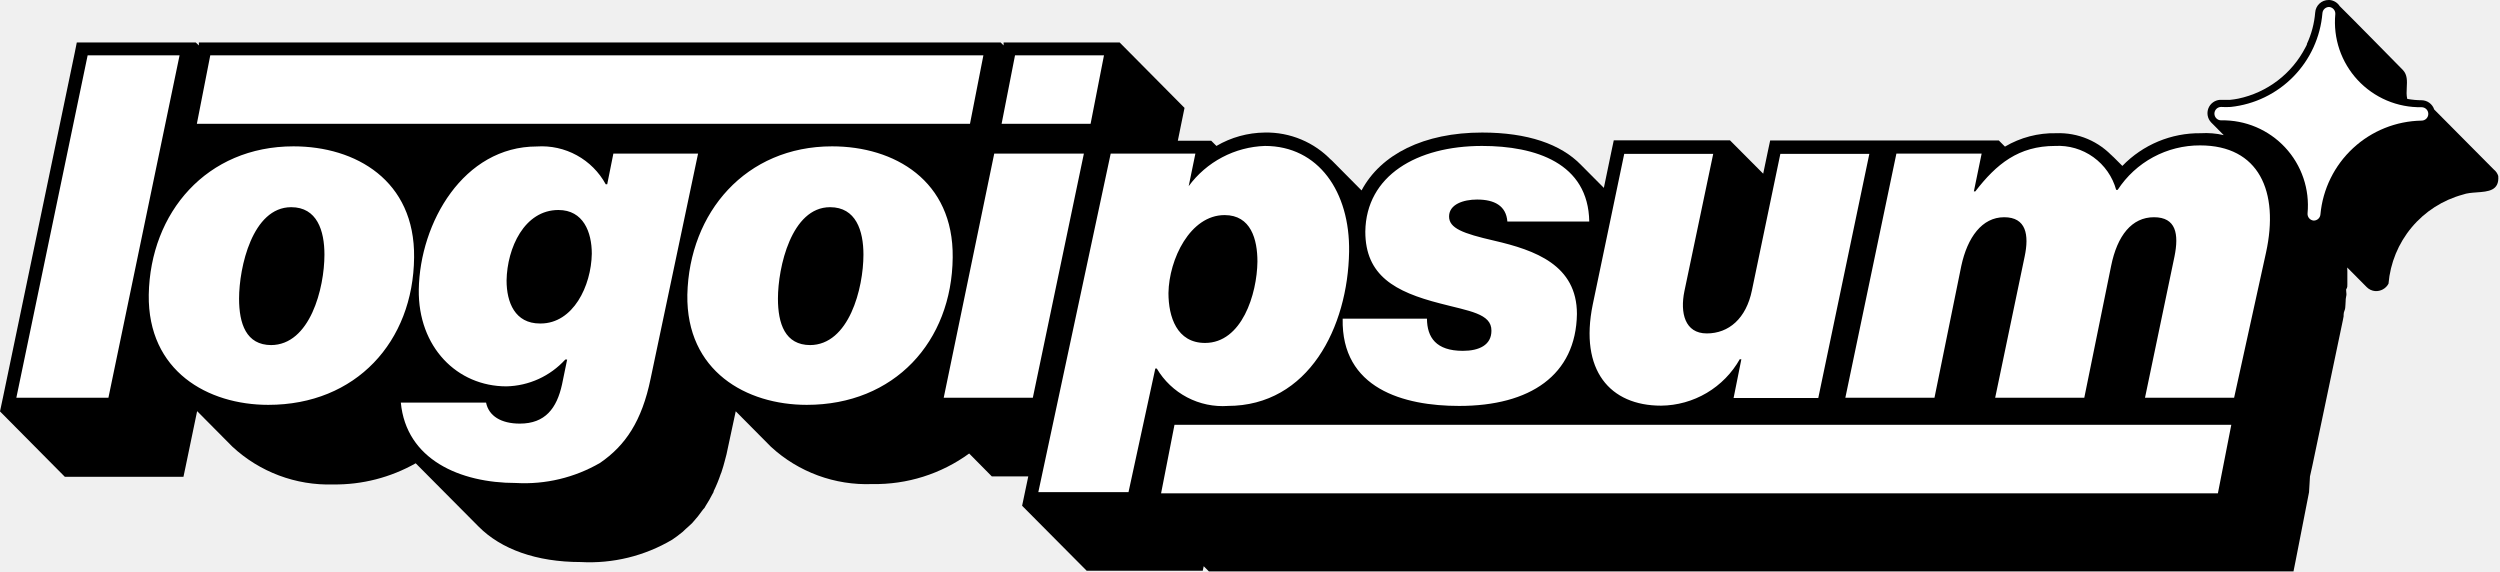
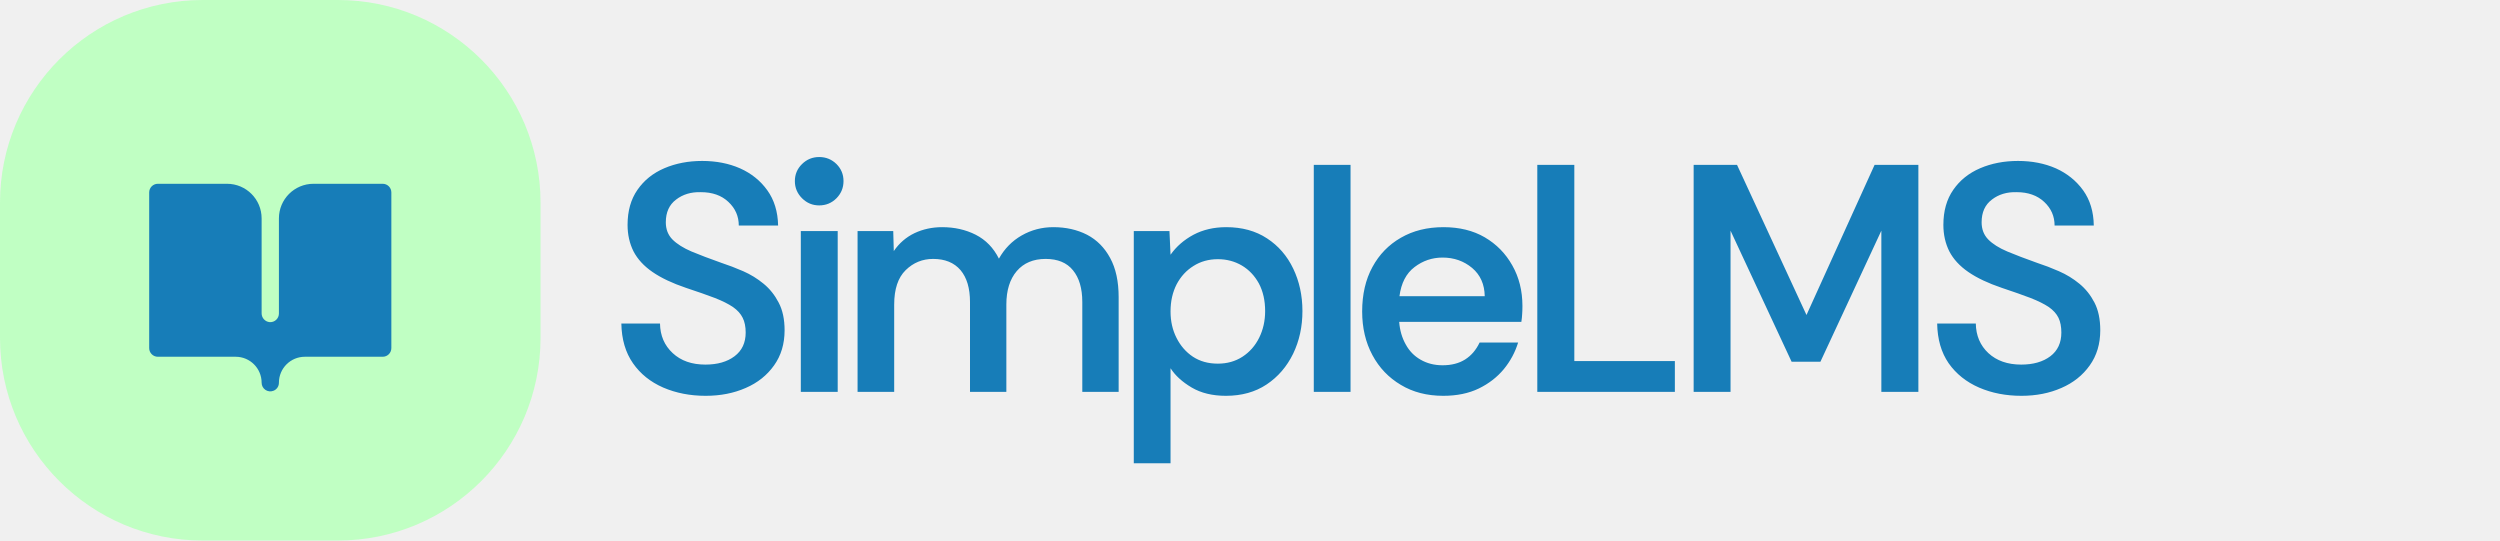
- <svg xmlns="http://www.w3.org/2000/svg" id="logo-78" width="175" height="40" viewBox="0 0 175 40" fill="none">
-   <path class="ccustom" d="M170.394 7.664L174.568 11.867C174.714 11.983 174.822 12.14 174.878 12.317C174.963 13.351 174.18 13.408 173.38 13.466C173.034 13.491 172.685 13.516 172.402 13.621C170.998 14.001 169.746 14.803 168.815 15.919C167.883 17.035 167.318 18.411 167.195 19.859C167.105 20.027 166.969 20.164 166.802 20.256C166.636 20.347 166.447 20.389 166.257 20.375C166.037 20.356 165.831 20.259 165.675 20.103L164.305 18.724C164.315 18.818 164.315 18.912 164.315 18.987V19.897C164.315 19.954 164.317 20.01 164.31 20.065C164.301 20.127 164.28 20.189 164.231 20.253V20.338C164.231 20.381 164.236 20.421 164.241 20.462C164.251 20.545 164.262 20.631 164.231 20.75C164.201 20.862 164.198 20.992 164.194 21.109C164.193 21.178 164.191 21.242 164.184 21.294C164.174 21.367 164.174 21.445 164.168 21.522C164.162 21.595 164.15 21.667 164.118 21.735C164.074 21.831 164.059 21.922 164.055 22.014C164.052 22.058 164.052 22.103 164.052 22.148L163.996 22.439L161.867 32.589L161.698 33.349L161.632 34.456L160.694 39.249L160.544 40H84.625L84.259 39.634L84.193 39.953H76.069L71.548 35.403L71.979 33.349H69.428L67.842 31.745C65.875 33.178 63.493 33.928 61.06 33.884C58.444 33.987 55.894 33.049 53.968 31.276L51.501 28.79L50.966 31.285C50.901 31.642 50.816 31.979 50.722 32.308L50.638 32.617L50.497 33.068C50.486 33.107 50.47 33.144 50.45 33.18C50.311 33.594 50.145 33.998 49.953 34.39C49.958 34.405 49.958 34.422 49.953 34.437C49.928 34.489 49.9 34.539 49.869 34.587C49.727 34.867 49.571 35.14 49.4 35.403C49.368 35.451 49.34 35.502 49.315 35.553L49.212 35.666C48.983 35.995 48.732 36.308 48.462 36.604C48.387 36.678 48.313 36.748 48.238 36.816C48.161 36.886 48.083 36.955 48.002 37.026L47.795 37.223C47.665 37.331 47.532 37.436 47.396 37.536C47.284 37.619 47.17 37.699 47.054 37.777C45.121 38.922 42.891 39.467 40.647 39.343C37.552 39.343 35.075 38.443 33.508 36.867L29.099 32.43C27.338 33.426 25.344 33.938 23.321 33.912C20.713 33.992 18.178 33.042 16.266 31.266L13.799 28.78L13.002 32.617L12.842 33.377H4.54L0 28.799L0.235 27.692L5.225 3.724L5.375 2.974H13.705L13.921 3.18V2.974H70.047L70.253 3.18V2.974H78.377L82.917 7.552L82.692 8.649L82.448 9.85H84.784L85.15 10.216C86.178 9.613 87.345 9.29 88.537 9.278C89.413 9.26 90.282 9.427 91.09 9.766C91.898 10.105 92.626 10.61 93.227 11.248L93.105 11.107L95.309 13.33C96.651 10.807 99.662 9.278 103.752 9.278C106.923 9.278 109.259 10.084 110.675 11.548L112.27 13.152L112.805 10.572L112.964 9.822H121.097L123.424 12.158L123.752 10.582L123.912 9.831H139.916L140.347 10.263C141.431 9.623 142.672 9.298 143.931 9.325C144.688 9.295 145.442 9.434 146.14 9.73C146.837 10.027 147.46 10.475 147.964 11.041C147.938 11.012 147.913 10.982 147.888 10.953C147.843 10.899 147.798 10.847 147.75 10.798L148.565 11.614C149.275 10.878 150.129 10.296 151.072 9.902C152.016 9.509 153.03 9.312 154.052 9.325C154.595 9.291 155.137 9.337 155.663 9.46L154.775 8.565C154.654 8.435 154.572 8.274 154.539 8.1C154.506 7.926 154.523 7.746 154.587 7.581C154.652 7.417 154.762 7.273 154.905 7.169C155.048 7.064 155.217 7.001 155.394 6.989H156.107C156.299 6.97 156.49 6.942 156.679 6.904C157.676 6.695 158.614 6.266 159.425 5.65C160.237 5.033 160.901 4.244 161.37 3.34C161.411 3.27 161.448 3.198 161.482 3.124V3.077C161.805 2.382 162.001 1.636 162.064 0.872C162.08 0.635 162.187 0.413 162.361 0.251C162.535 0.089 162.764 -0.001 163.002 2.72188e-06H163.077C163.219 0.014 163.357 0.059 163.479 0.134C163.601 0.209 163.704 0.311 163.781 0.432C164.456 1.088 168.208 4.906 168.208 4.906C168.521 5.242 168.498 5.679 168.474 6.12C168.459 6.394 168.444 6.669 168.508 6.923C168.679 6.954 168.852 6.977 169.024 6.993C169.19 7.008 169.356 7.016 169.522 7.017C169.716 7.021 169.905 7.085 170.061 7.201C170.217 7.317 170.334 7.479 170.394 7.664Z" fill="black" />
-   <path d="M42.936 10.751H48.865L45.544 26.501C44.934 29.484 43.771 31.191 42.007 32.401C40.224 33.437 38.175 33.926 36.116 33.809C32.195 33.809 28.433 32.167 28.058 28.18H34.024C34.212 29.118 35.075 29.653 36.388 29.653C38.161 29.653 38.977 28.584 39.343 26.904L39.7 25.169H39.568C39.045 25.744 38.41 26.207 37.702 26.53C36.994 26.852 36.228 27.028 35.45 27.045C31.998 27.045 29.259 24.296 29.315 20.272C29.39 15.582 32.448 10.253 37.58 10.253C38.552 10.188 39.523 10.402 40.377 10.871C41.232 11.34 41.934 12.043 42.401 12.899H42.505L42.936 10.751ZM37.842 22.645C40.122 22.645 41.388 20.019 41.426 17.758C41.426 16.248 40.835 14.7 39.09 14.7C36.707 14.7 35.497 17.355 35.46 19.634C35.46 21.173 36.051 22.645 37.795 22.645M104.4 23.152C104.4 24.156 103.536 24.559 102.401 24.559C100.525 24.559 99.897 23.621 99.887 22.308H93.987C93.884 27.204 98.255 28.415 102.139 28.415C107.101 28.415 110.319 26.266 110.385 21.979C110.385 18.555 107.467 17.514 104.597 16.848C102.392 16.341 101.426 15.976 101.435 15.141C101.445 14.306 102.43 13.968 103.396 13.968C104.606 13.968 105.431 14.4 105.516 15.507H111.248C111.182 11.416 107.495 10.216 103.743 10.216C99.184 10.216 95.628 12.289 95.572 16.21C95.572 19.296 97.655 20.431 100.797 21.238C102.814 21.773 104.418 21.942 104.4 23.152ZM148.236 13.293H148.133C147.878 12.369 147.314 11.56 146.536 11.001C145.758 10.441 144.812 10.164 143.855 10.216C141.304 10.216 139.747 11.482 138.274 13.396H138.171L138.715 10.751H132.748L129.174 27.842H135.413L137.289 18.621C137.72 16.613 138.743 15.206 140.291 15.206C141.839 15.206 142.045 16.445 141.726 17.955L139.662 27.842H145.9L147.777 18.621C148.208 16.482 149.231 15.206 150.778 15.206C152.326 15.206 152.533 16.379 152.214 17.955L150.15 27.842H156.388L158.621 17.683C159.559 13.396 158.124 10.178 154.006 10.178C152.86 10.174 151.732 10.456 150.724 11C149.716 11.544 148.861 12.332 148.236 13.293ZM1.144 27.842H7.589L12.57 3.874H6.135L1.144 27.842ZM20.544 10.244C24.897 10.244 29.052 12.627 28.987 18.021C28.93 23.921 24.916 28.34 18.78 28.34C14.559 28.34 10.338 25.994 10.413 20.628C10.516 14.869 14.475 10.244 20.544 10.244ZM18.959 24.156C21.707 24.156 22.711 20.169 22.711 17.824C22.711 16.145 22.195 14.503 20.384 14.503C17.664 14.503 16.735 18.724 16.735 20.901C16.735 22.645 17.223 24.156 18.996 24.156M14.719 3.874L13.78 8.668H67.899L68.837 3.874H14.719ZM58.246 10.244C62.598 10.244 66.754 12.627 66.689 18.021C66.632 23.921 62.608 28.34 56.473 28.34C52.251 28.34 48.03 25.994 48.114 20.628C48.246 14.869 52.204 10.244 58.246 10.244ZM56.688 24.156C59.437 24.156 60.441 20.169 60.441 17.824C60.441 16.145 59.916 14.503 58.105 14.503C55.394 14.503 54.456 18.724 54.456 20.901C54.456 22.645 54.944 24.156 56.726 24.156M71.051 3.874L70.112 8.668H76.341L77.279 3.874H71.051ZM66.06 27.842H72.298L75.872 10.751H69.597L66.06 27.842ZM85.966 28.415C84.973 28.485 83.98 28.278 83.099 27.815C82.217 27.353 81.482 26.654 80.975 25.797H80.872L78.996 34.447H72.683L77.749 10.751H83.677L83.208 13.03C83.827 12.188 84.629 11.497 85.554 11.01C86.478 10.522 87.501 10.251 88.546 10.216C92.298 10.216 94.503 13.433 94.437 17.617C94.353 22.88 91.623 28.415 85.929 28.415H85.966ZM85.722 15.056C83.311 15.056 81.829 18.143 81.792 20.516C81.792 22.167 82.373 24.006 84.353 24.006C86.932 24.006 87.992 20.591 88.02 18.311C88.02 16.764 87.57 15.056 85.722 15.056ZM121.792 25.15H121.895L121.351 27.861H127.279L130.854 10.769H124.625L122.636 20.319C122.233 22.298 121.013 23.34 119.475 23.34C117.936 23.34 117.598 21.895 117.908 20.385L119.925 10.769H113.696L111.491 21.323C110.553 25.919 112.692 28.396 116.276 28.396C117.401 28.385 118.504 28.077 119.472 27.504C120.44 26.931 121.241 26.113 121.792 25.131V25.15ZM155.253 34.531L156.191 29.737H82.214L81.276 34.531H155.253Z" fill="white" />
-   <path d="M161.96 15.441C161.899 15.436 161.839 15.419 161.784 15.391C161.728 15.363 161.679 15.325 161.639 15.277C161.599 15.23 161.569 15.176 161.55 15.117C161.531 15.058 161.524 14.996 161.529 14.934C161.607 14.099 161.508 13.256 161.238 12.462C160.968 11.668 160.533 10.939 159.961 10.324C159.39 9.71 158.695 9.223 157.923 8.895C157.15 8.568 156.317 8.407 155.478 8.424C155.354 8.424 155.235 8.375 155.147 8.287C155.059 8.199 155.009 8.079 155.009 7.955C155.009 7.831 155.059 7.711 155.147 7.623C155.235 7.535 155.354 7.486 155.478 7.486C155.703 7.5 155.929 7.5 156.154 7.486C157.82 7.308 159.372 6.556 160.543 5.357C161.715 4.159 162.431 2.589 162.57 0.919C162.58 0.802 162.633 0.692 162.72 0.612C162.807 0.532 162.921 0.487 163.039 0.488C163.101 0.493 163.161 0.509 163.216 0.538C163.271 0.566 163.32 0.604 163.36 0.651C163.401 0.698 163.431 0.753 163.45 0.812C163.469 0.871 163.476 0.933 163.471 0.994C163.393 1.829 163.492 2.671 163.761 3.465C164.031 4.258 164.465 4.986 165.035 5.601C165.606 6.215 166.299 6.702 167.07 7.031C167.842 7.359 168.674 7.52 169.512 7.505C169.636 7.505 169.756 7.554 169.844 7.642C169.932 7.73 169.981 7.849 169.981 7.974C169.981 8.098 169.932 8.217 169.844 8.305C169.756 8.393 169.636 8.443 169.512 8.443C167.73 8.472 166.021 9.159 164.714 10.371C163.407 11.583 162.593 13.235 162.43 15.009C162.42 15.127 162.367 15.237 162.28 15.317C162.193 15.397 162.079 15.441 161.96 15.441Z" fill="white" />
+ <svg xmlns="http://www.w3.org/2000/svg" viewBox="0 0 185 40">
+   <defs>
+     <clipPath id="squareClip">
+       <rect x="0" y="0" width="40" height="40" rx="15" />
+     </clipPath>
+   </defs>
+   <g clip-path="url(#squareClip)">
+     <rect x="0" y="0" width="40" height="40" fill="#C0FFC3" />
+     <g transform="translate(20 20)">
+       <g transform="scale(0.08)">
+         <g transform="translate(-128 -128)">
+           <path d="M240,56V200a8,8,0,0,1-8,8H160a24,24,0,0,0-24,23.94,7.9,7.9,0,0,1-5.12,7.55A8,8,0,0,1,120,232a24,24,0,0,0-24-24H24a8,8,0,0,1-8-8V56a8,8,0,0,1,8-8H88a32,32,0,0,1,32,32v87.73a8.17,8.17,0,0,0,7.47,8.25,8,8,0,0,0,8.53-8V80a32,32,0,0,1,32-32h64A8,8,0,0,1,240,56Z" fill="#177DB8" />
+         </g>
+       </g>
+     </g>
+   </g>
+   <path fill="#177DB8" d="M52.22 29.29L52.22 29.29Q50.50 29.29 49.08 28.68Q47.66 28.06 46.84 26.88Q46.01 25.69 45.98 23.94L45.98 23.94L48.84 23.94Q48.86 25.28 49.78 26.13Q50.69 26.98 52.20 26.98L52.20 26.98Q53.54 26.98 54.36 26.36Q55.18 25.74 55.18 24.61L55.18 24.61Q55.18 23.96 54.96 23.52Q54.74 23.07 54.24 22.72Q53.74 22.38 52.90 22.05Q52.06 21.73 50.76 21.30L50.76 21.30Q49.25 20.79 48.29 20.13Q47.33 19.47 46.88 18.60Q46.44 17.72 46.44 16.64L46.44 16.64Q46.44 15.10 47.17 14.05Q47.90 12.99 49.16 12.45Q50.42 11.91 51.96 11.91L51.96 11.91Q53.52 11.91 54.77 12.46Q56.02 13.02 56.78 14.08Q57.55 15.15 57.58 16.69L57.58 16.69L54.67 16.69Q54.67 15.66 53.90 14.94Q53.14 14.22 51.86 14.22L51.86 14.22Q50.78 14.19 50.03 14.77Q49.27 15.34 49.27 16.45L49.27 16.45Q49.27 17.22 49.76 17.72Q50.26 18.22 51.17 18.61Q52.08 18.99 53.38 19.45L53.38 19.45Q54.17 19.71 55.00 20.07Q55.82 20.43 56.51 21.00Q57.19 21.56 57.62 22.39Q58.06 23.22 58.06 24.44L58.06 24.44Q58.06 25.95 57.28 27.04Q56.50 28.14 55.18 28.71Q53.86 29.29 52.22 29.29ZM60.62 15.20L60.62 15.20Q59.88 15.20 59.35 14.67Q58.82 14.14 58.82 13.40L58.82 13.40Q58.82 12.66 59.35 12.14Q59.88 11.62 60.62 11.62L60.62 11.62Q61.37 11.62 61.90 12.14Q62.42 12.66 62.42 13.40L62.42 13.40Q62.42 14.14 61.90 14.67Q61.37 15.20 60.62 15.20ZM61.99 29L59.26 29L59.26 17.10L61.99 17.10L61.99 29ZM66.17 29L63.46 29L63.46 17.10L66.10 17.10L66.14 18.58Q66.74 17.70 67.68 17.25Q68.62 16.81 69.72 16.81L69.72 16.81Q71.09 16.81 72.20 17.37Q73.32 17.94 73.92 19.14L73.92 19.14Q74.54 18.03 75.61 17.42Q76.68 16.81 77.95 16.81L77.95 16.81Q79.34 16.81 80.44 17.37Q81.53 17.94 82.15 19.09Q82.78 20.24 82.78 21.99L82.78 21.99L82.78 29L80.09 29L80.09 22.35Q80.09 20.84 79.40 20Q78.72 19.16 77.38 19.16L77.38 19.16Q76.01 19.16 75.24 20.06Q74.47 20.96 74.47 22.54L74.47 22.54L74.47 29L71.78 29L71.78 22.35Q71.78 20.82 71.08 19.99Q70.37 19.16 69.05 19.16L69.05 19.16Q67.87 19.16 67.02 19.99Q66.17 20.82 66.17 22.54L66.17 22.54L66.17 29ZM86.62 34.28L83.90 34.28L83.90 17.10L86.54 17.10L86.62 18.85Q87.26 17.94 88.32 17.37Q89.38 16.81 90.74 16.81L90.74 16.81Q92.50 16.81 93.76 17.64Q95.02 18.46 95.70 19.88Q96.38 21.30 96.38 23.02L96.38 23.02Q96.38 24.75 95.69 26.18Q94.99 27.61 93.73 28.45Q92.47 29.29 90.72 29.29L90.72 29.29Q89.23 29.29 88.19 28.68Q87.14 28.06 86.62 27.25L86.62 27.25L86.62 34.28ZM90.12 26.91L90.12 26.91Q91.15 26.91 91.94 26.40Q92.74 25.88 93.18 24.99Q93.62 24.10 93.62 23.02L93.62 23.02Q93.62 21.85 93.16 20.98Q92.69 20.12 91.90 19.65Q91.10 19.18 90.12 19.18L90.12 19.18Q89.11 19.18 88.32 19.68Q87.53 20.17 87.07 21.04Q86.62 21.92 86.62 23.05L86.62 23.05Q86.62 24.13 87.06 25.00Q87.50 25.88 88.28 26.40Q89.06 26.91 90.12 26.91ZM99.94 29L97.22 29L97.22 12.20L99.94 12.20L99.94 29ZM106.80 29.29L106.80 29.29Q105.00 29.29 103.66 28.48Q102.31 27.68 101.56 26.28Q100.80 24.87 100.80 23.05L100.80 23.05Q100.80 21.15 101.56 19.76Q102.31 18.37 103.67 17.59Q105.02 16.81 106.82 16.81L106.82 16.81Q108.58 16.81 109.87 17.56Q111.17 18.32 111.91 19.64Q112.66 20.96 112.66 22.64L112.66 22.64Q112.66 22.98 112.64 23.24Q112.63 23.50 112.58 23.82L112.58 23.82L103.54 23.82Q103.61 24.75 104.02 25.48Q104.42 26.22 105.13 26.62Q105.84 27.03 106.75 27.03L106.75 27.03Q107.74 27.03 108.42 26.60Q109.10 26.17 109.49 25.35L109.49 25.35L112.34 25.35Q112.01 26.43 111.28 27.32Q110.54 28.21 109.43 28.75Q108.31 29.29 106.80 29.29ZM103.56 21.92L103.56 21.92L109.87 21.92Q109.85 20.60 108.94 19.83Q108.02 19.06 106.75 19.06L106.75 19.06Q105.60 19.06 104.68 19.76Q103.75 20.46 103.56 21.92ZM123.94 29L113.76 29L113.76 12.20L116.50 12.20L116.50 26.72L123.94 26.72L123.94 29ZM128.06 29L125.33 29L125.33 12.20L128.54 12.20L133.68 23.31L138.72 12.20L141.96 12.20L141.96 29L139.22 29L139.22 17.07L134.71 26.77L132.58 26.77L128.06 17.07L128.06 29ZM149.59 29.29L149.59 29.29Q147.86 29.29 146.45 28.68Q145.03 28.06 144.20 26.88Q143.38 25.69 143.35 23.94L143.35 23.94L146.21 23.94Q146.23 25.28 147.14 26.13Q148.06 26.98 149.57 26.98L149.57 26.98Q150.91 26.98 151.73 26.36Q152.54 25.74 152.54 24.61L152.54 24.61Q152.54 23.96 152.33 23.52Q152.11 23.07 151.61 22.72Q151.10 22.38 150.26 22.05Q149.42 21.73 148.13 21.30L148.13 21.30Q146.62 20.79 145.66 20.13Q144.70 19.47 144.25 18.60Q143.81 17.72 143.81 16.64L143.81 16.64Q143.81 15.10 144.54 14.05Q145.27 12.99 146.53 12.45Q147.79 11.91 149.33 11.91L149.33 11.91Q150.89 11.91 152.14 12.46Q153.38 13.02 154.15 14.08Q154.92 15.15 154.94 16.69L154.94 16.69L152.04 16.69Q152.04 15.66 151.27 14.94Q150.50 14.22 149.23 14.22L149.23 14.22Q148.15 14.19 147.40 14.77Q146.64 15.34 146.64 16.45L146.64 16.45Q146.64 17.22 147.13 17.72Q147.62 18.22 148.54 18.61Q149.45 18.99 150.74 19.45L150.74 19.45Q151.54 19.71 152.36 20.07Q153.19 20.43 153.88 21.00Q154.56 21.56 154.99 22.39Q155.42 23.22 155.42 24.44L155.42 24.44Q155.42 25.95 154.64 27.04Q153.86 28.14 152.54 28.71Q151.22 29.29 149.59 29.29Z" />
</svg>
